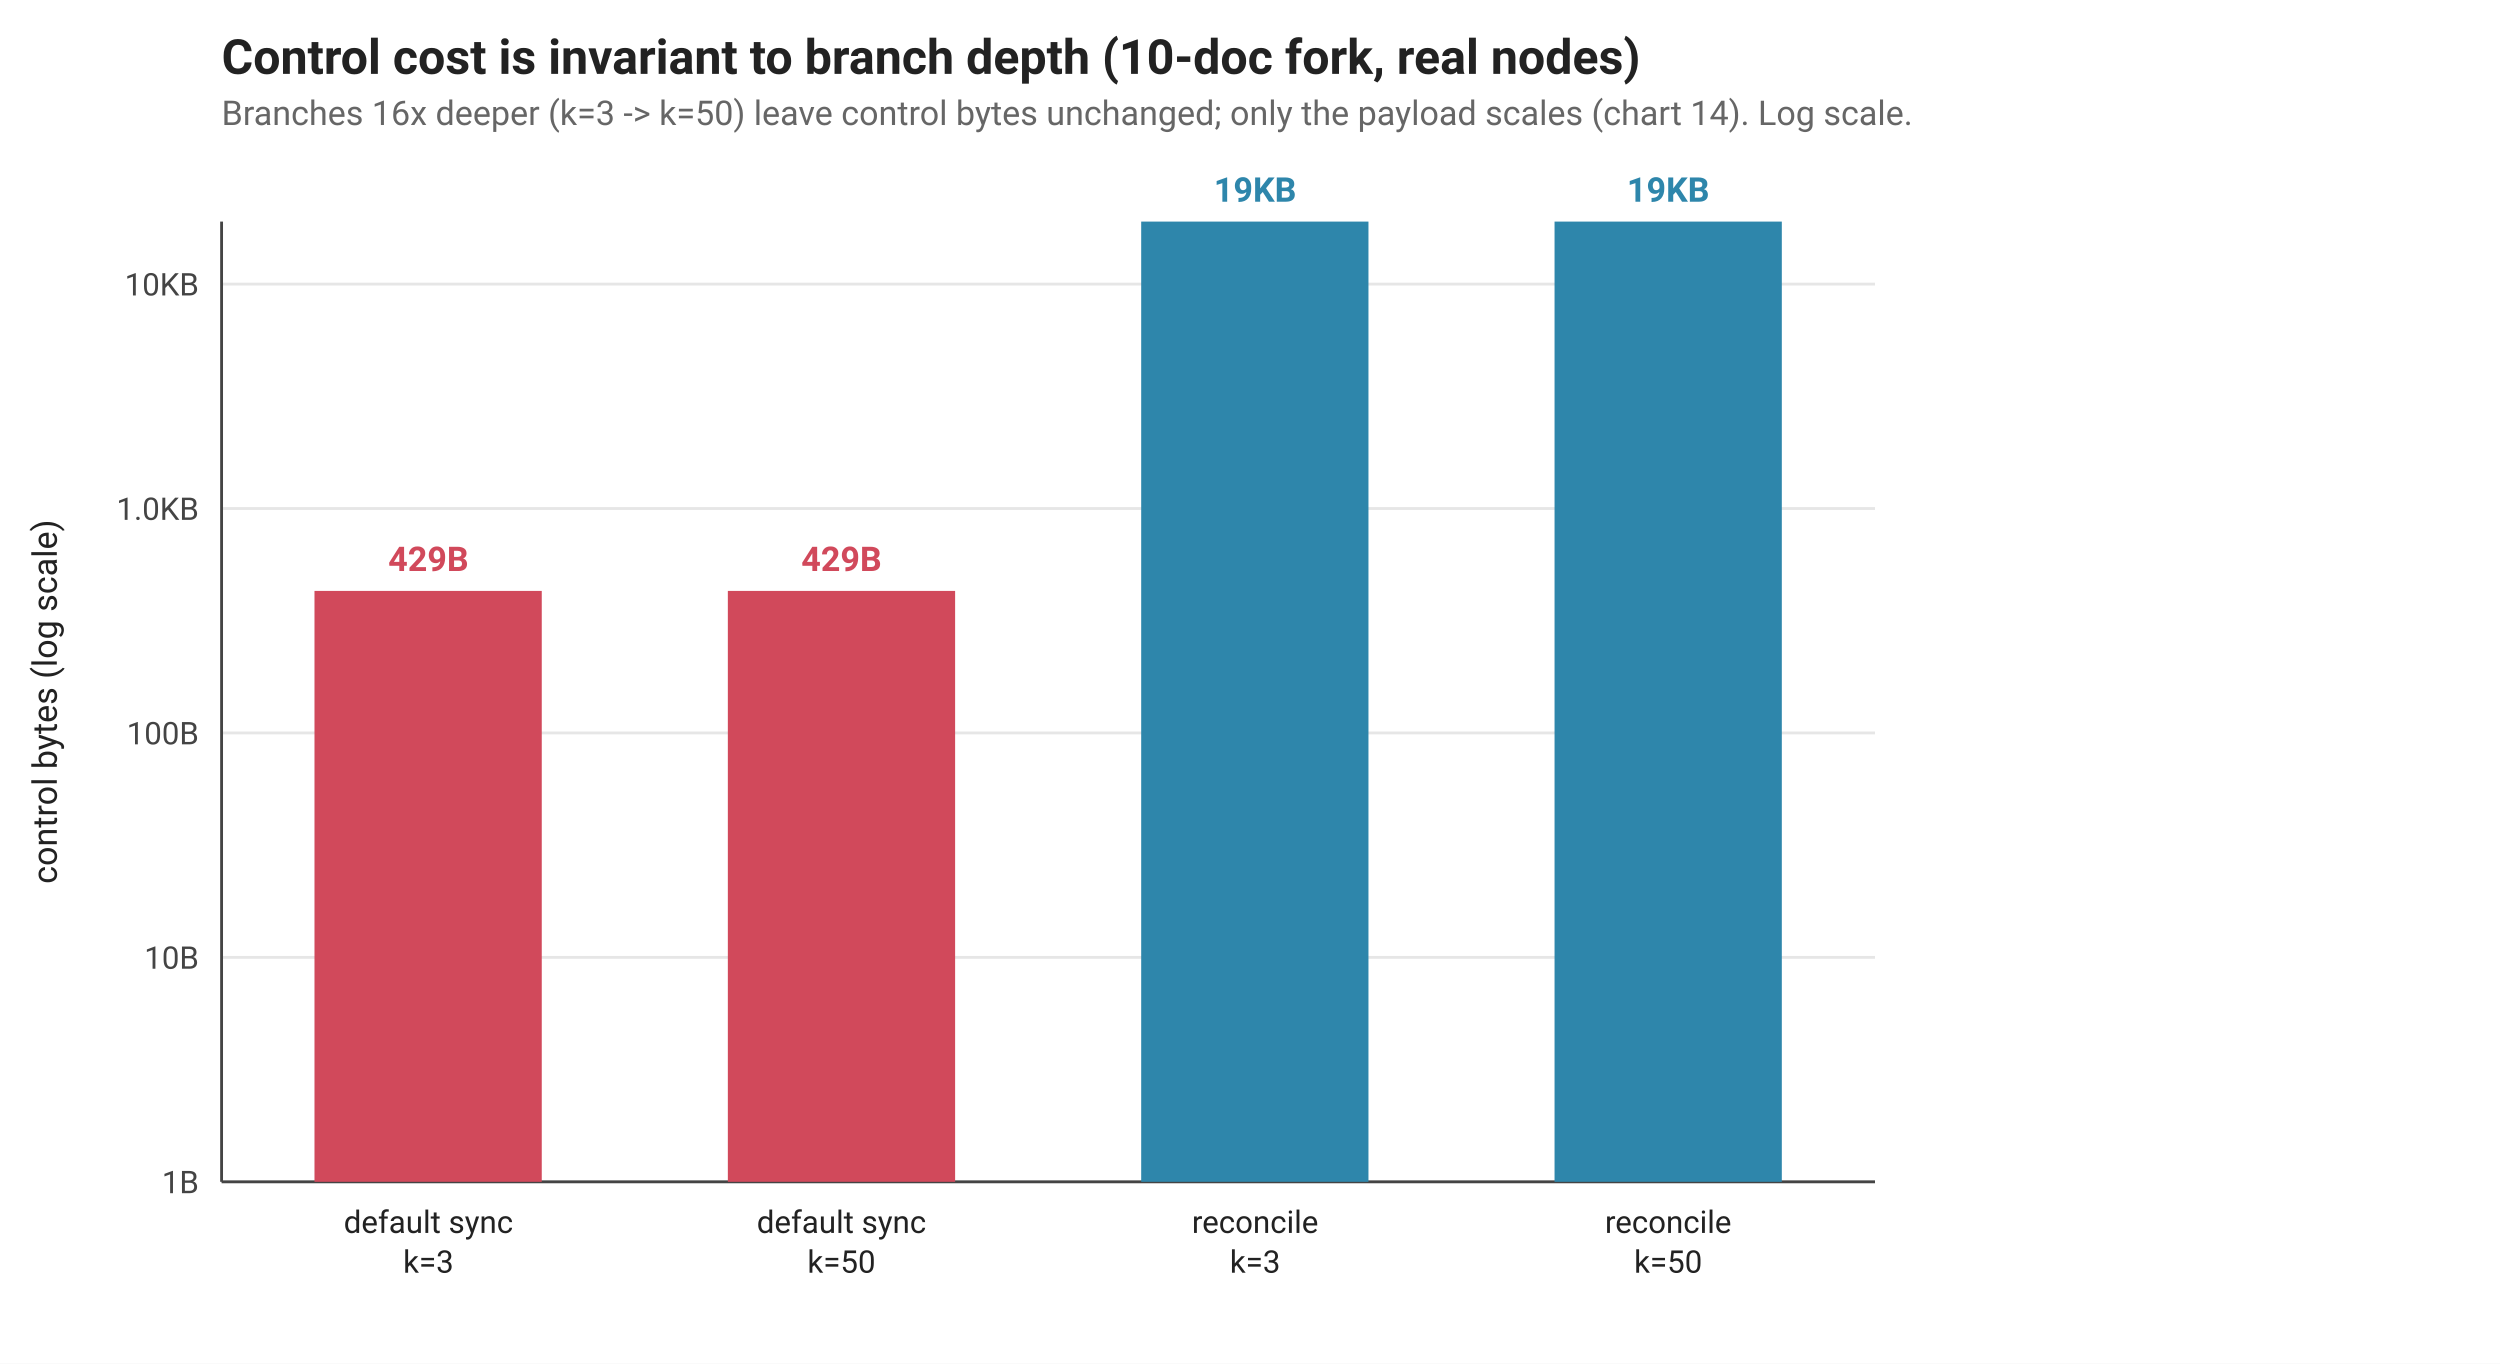
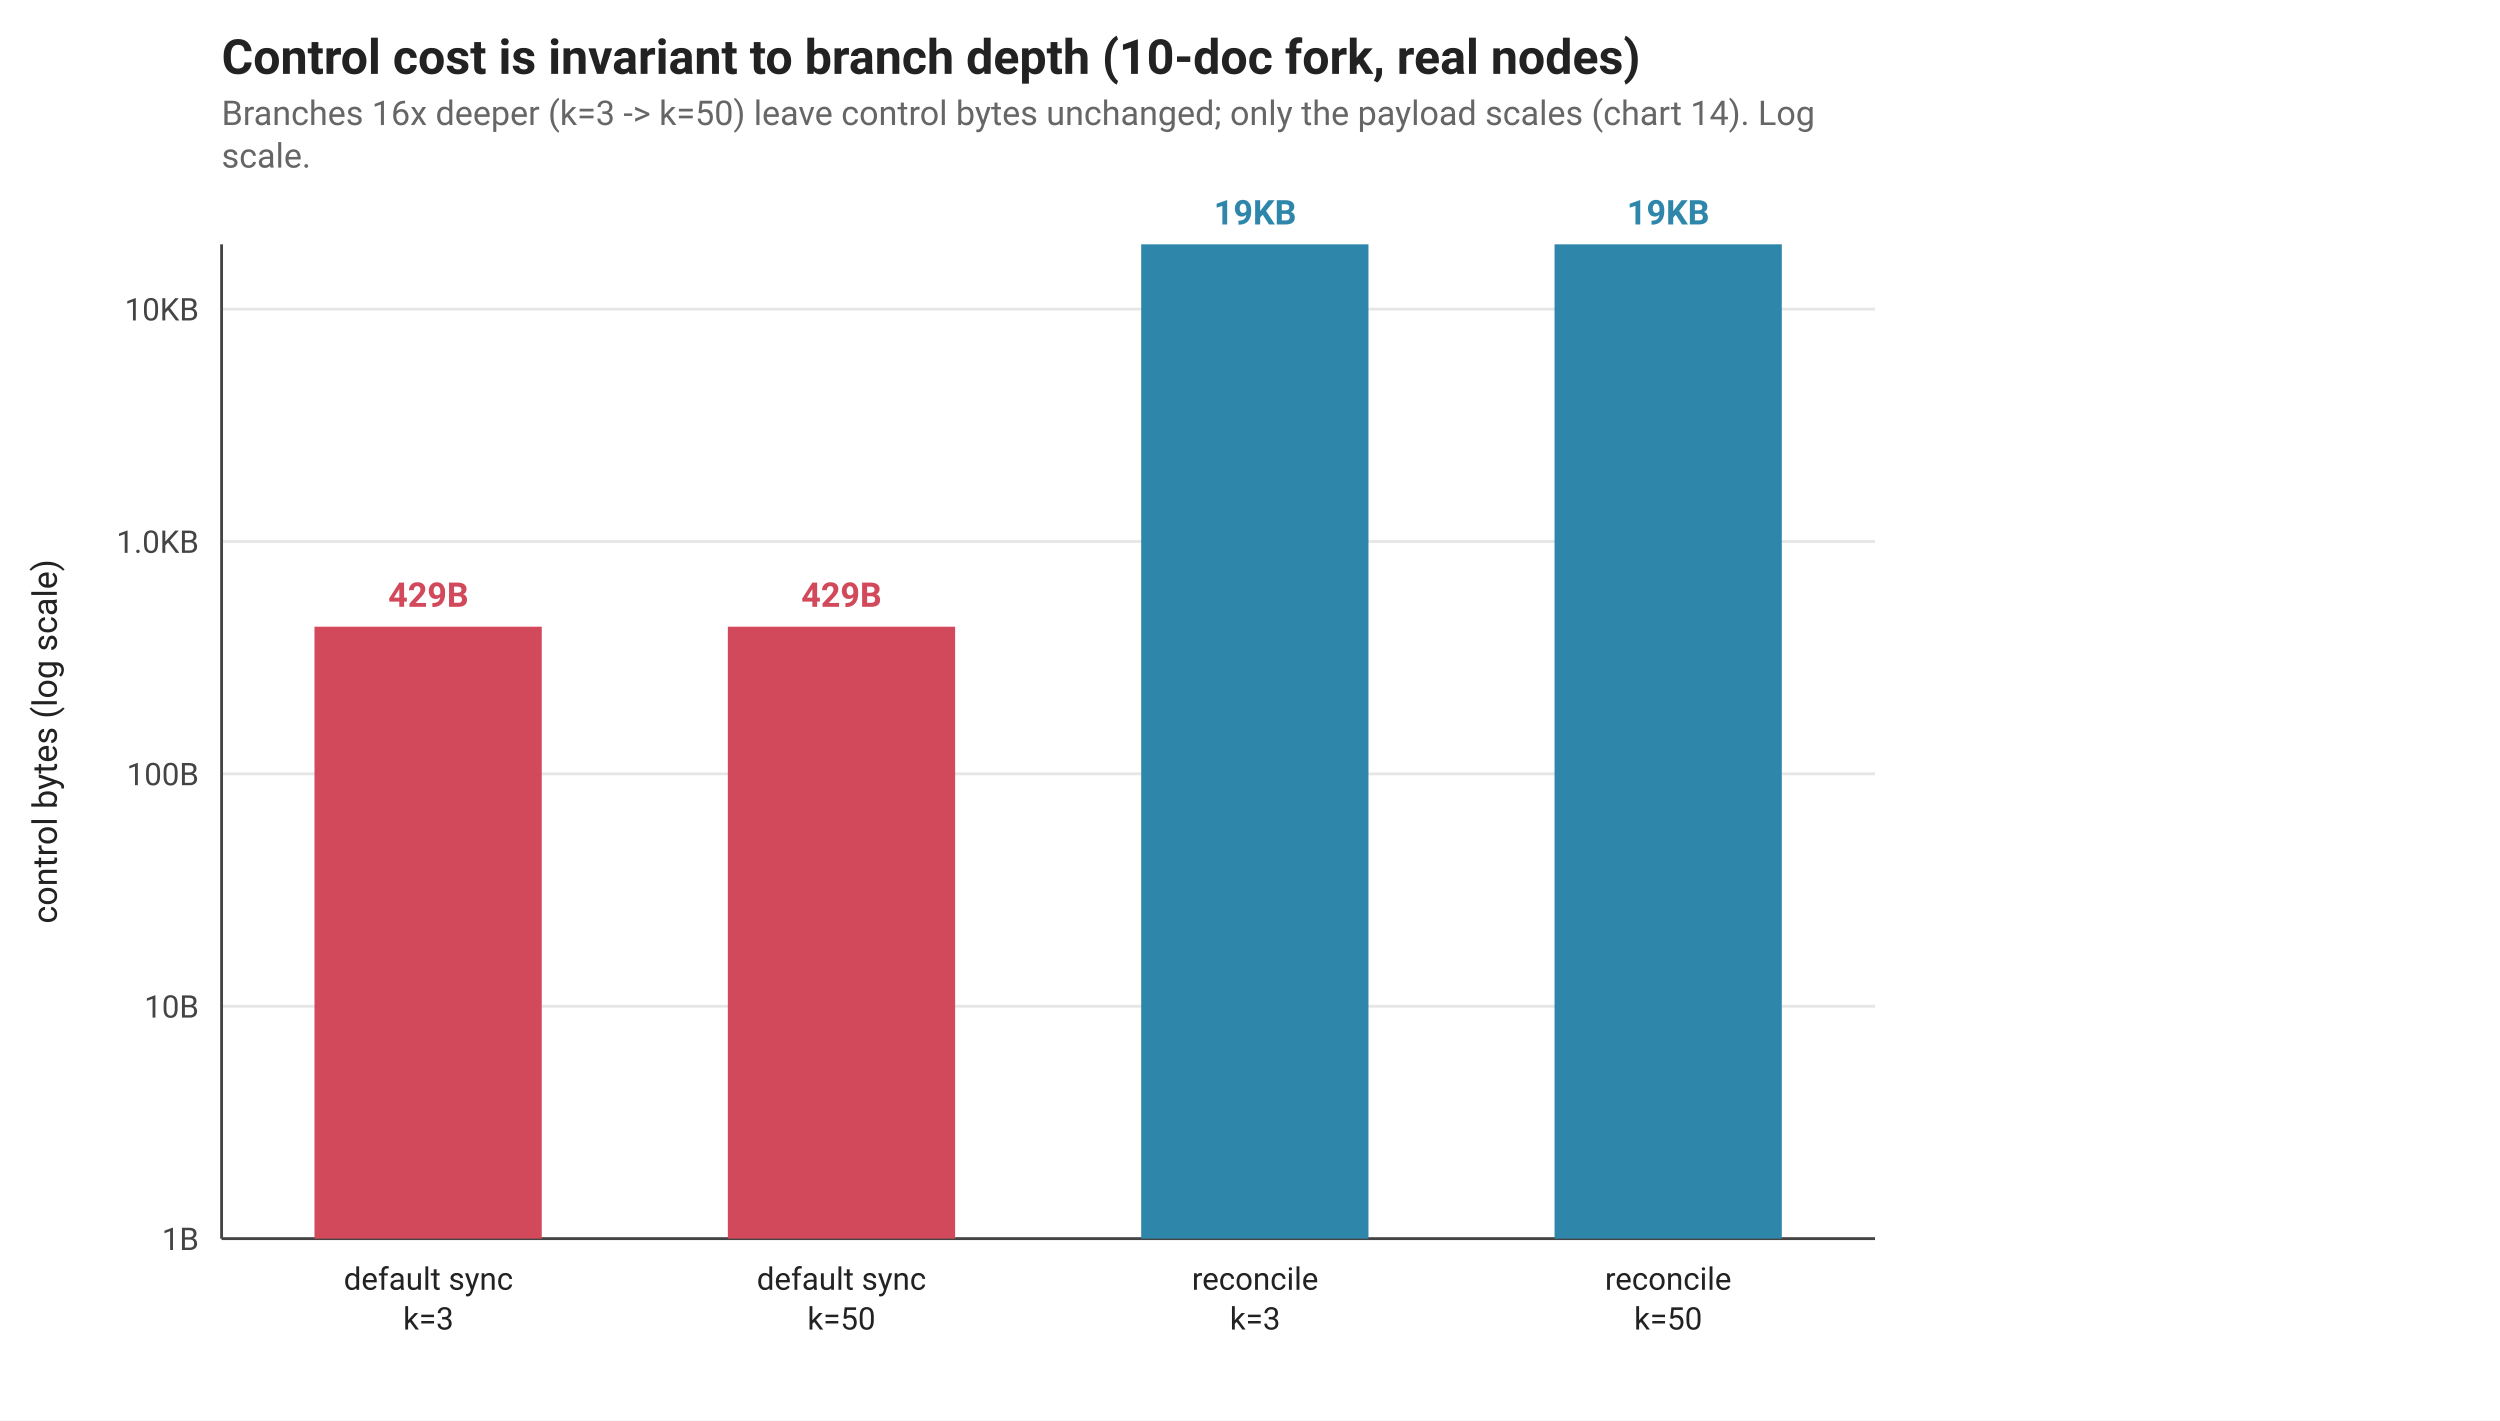
- <svg xmlns="http://www.w3.org/2000/svg" width="880" height="480" viewBox="0 0 880 480" font-family="-apple-system,Segoe UI,Roboto,sans-serif">
-   <rect width="880" height="480" fill="white" />
+ <svg xmlns="http://www.w3.org/2000/svg" width="880" height="500" viewBox="0 0 880 500" font-family="-apple-system,Segoe UI,Roboto,sans-serif">
+   <rect width="880" height="500" fill="white" />
  <text x="78" y="26" font-size="17" font-weight="700" fill="#222222">Control cost is invariant to branch depth (10-doc fork, real nodes)</text>
-   <text x="78" y="44" font-size="12" fill="#666">Branches 16x deeper (k=3 -&gt; k=50) leave control bytes unchanged; only the payload scales (chart 14). Log scale.</text>
-   <line x1="78" y1="416.0" x2="660" y2="416.0" stroke="#e6e6e6" />
-   <text x="70" y="420.0" font-size="11" fill="#444444" text-anchor="end">1B</text>
-   <line x1="78" y1="337.0" x2="660" y2="337.0" stroke="#e6e6e6" />
-   <text x="70" y="341.0" font-size="11" fill="#444444" text-anchor="end">10B</text>
-   <line x1="78" y1="258.0" x2="660" y2="258.0" stroke="#e6e6e6" />
-   <text x="70" y="262.0" font-size="11" fill="#444444" text-anchor="end">100B</text>
-   <line x1="78" y1="179.0" x2="660" y2="179.0" stroke="#e6e6e6" />
-   <text x="70" y="183.0" font-size="11" fill="#444444" text-anchor="end">1.0KB</text>
-   <line x1="78" y1="100.0" x2="660" y2="100.0" stroke="#e6e6e6" />
-   <text x="70" y="104.0" font-size="11" fill="#444444" text-anchor="end">10KB</text>
-   <line x1="78" y1="78" x2="78" y2="416" stroke="#444444" />
-   <line x1="78" y1="416" x2="660" y2="416" stroke="#444444" />
-   <text x="20" y="247" font-size="12" fill="#222222" text-anchor="middle" transform="rotate(-90 20 247)">control bytes (log scale)</text>
-   <rect x="110.7" y="208.0" width="80.0" height="208.0" fill="#d1495b" />
-   <text x="150.8" y="201.0" font-size="12" font-weight="600" fill="#d1495b" text-anchor="middle">429B</text>
-   <text x="150.8" y="434.0" font-size="11" fill="#222222" text-anchor="middle">default sync</text>
-   <text x="150.8" y="448.0" font-size="11" fill="#222222" text-anchor="middle">k=3</text>
-   <rect x="256.2" y="208.0" width="80.0" height="208.0" fill="#d1495b" />
-   <text x="296.2" y="201.0" font-size="12" font-weight="600" fill="#d1495b" text-anchor="middle">429B</text>
-   <text x="296.2" y="434.0" font-size="11" fill="#222222" text-anchor="middle">default sync</text>
-   <text x="296.2" y="448.0" font-size="11" fill="#222222" text-anchor="middle">k=50</text>
-   <rect x="401.7" y="78.0" width="80.0" height="338.0" fill="#2e86ab" />
-   <text x="441.8" y="71.0" font-size="12" font-weight="600" fill="#2e86ab" text-anchor="middle">19KB</text>
-   <text x="441.8" y="434.0" font-size="11" fill="#222222" text-anchor="middle">reconcile</text>
-   <text x="441.8" y="448.0" font-size="11" fill="#222222" text-anchor="middle">k=3</text>
-   <rect x="547.2" y="78.0" width="80.0" height="338.0" fill="#2e86ab" />
-   <text x="587.2" y="71.0" font-size="12" font-weight="600" fill="#2e86ab" text-anchor="middle">19KB</text>
-   <text x="587.2" y="434.0" font-size="11" fill="#222222" text-anchor="middle">reconcile</text>
-   <text x="587.2" y="448.0" font-size="11" fill="#222222" text-anchor="middle">k=50</text>
+   <text x="78" y="44" font-size="12" fill="#666">Branches 16x deeper (k=3 -&gt; k=50) leave control bytes unchanged; only the payload scales (chart 14). Log</text>
+   <text x="78" y="59" font-size="12" fill="#666">scale.</text>
+   <line x1="78" y1="436.0" x2="660" y2="436.0" stroke="#e6e6e6" />
+   <text x="70" y="440.0" font-size="11" fill="#444444" text-anchor="end">1B</text>
+   <line x1="78" y1="354.2" x2="660" y2="354.2" stroke="#e6e6e6" />
+   <text x="70" y="358.2" font-size="11" fill="#444444" text-anchor="end">10B</text>
+   <line x1="78" y1="272.4" x2="660" y2="272.4" stroke="#e6e6e6" />
+   <text x="70" y="276.4" font-size="11" fill="#444444" text-anchor="end">100B</text>
+   <line x1="78" y1="190.6" x2="660" y2="190.6" stroke="#e6e6e6" />
+   <text x="70" y="194.6" font-size="11" fill="#444444" text-anchor="end">1.0KB</text>
+   <line x1="78" y1="108.8" x2="660" y2="108.8" stroke="#e6e6e6" />
+   <text x="70" y="112.8" font-size="11" fill="#444444" text-anchor="end">10KB</text>
+   <line x1="78" y1="86" x2="78" y2="436" stroke="#444444" />
+   <line x1="78" y1="436" x2="660" y2="436" stroke="#444444" />
+   <text x="20" y="261" font-size="12" fill="#222222" text-anchor="middle" transform="rotate(-90 20 261)">control bytes (log scale)</text>
+   <rect x="110.7" y="220.6" width="80.0" height="215.4" fill="#d1495b" />
+   <text x="150.8" y="213.6" font-size="12" font-weight="600" fill="#d1495b" text-anchor="middle">429B</text>
+   <text x="150.8" y="454.0" font-size="11" fill="#222222" text-anchor="middle">default sync</text>
+   <text x="150.8" y="468.0" font-size="11" fill="#222222" text-anchor="middle">k=3</text>
+   <rect x="256.2" y="220.6" width="80.0" height="215.4" fill="#d1495b" />
+   <text x="296.2" y="213.6" font-size="12" font-weight="600" fill="#d1495b" text-anchor="middle">429B</text>
+   <text x="296.2" y="454.0" font-size="11" fill="#222222" text-anchor="middle">default sync</text>
+   <text x="296.2" y="468.0" font-size="11" fill="#222222" text-anchor="middle">k=50</text>
+   <rect x="401.7" y="86.0" width="80.0" height="350.0" fill="#2e86ab" />
+   <text x="441.8" y="79.0" font-size="12" font-weight="600" fill="#2e86ab" text-anchor="middle">19KB</text>
+   <text x="441.8" y="454.0" font-size="11" fill="#222222" text-anchor="middle">reconcile</text>
+   <text x="441.8" y="468.0" font-size="11" fill="#222222" text-anchor="middle">k=3</text>
+   <rect x="547.2" y="86.0" width="80.0" height="350.0" fill="#2e86ab" />
+   <text x="587.2" y="79.0" font-size="12" font-weight="600" fill="#2e86ab" text-anchor="middle">19KB</text>
+   <text x="587.2" y="454.0" font-size="11" fill="#222222" text-anchor="middle">reconcile</text>
+   <text x="587.2" y="468.0" font-size="11" fill="#222222" text-anchor="middle">k=50</text>
</svg>
